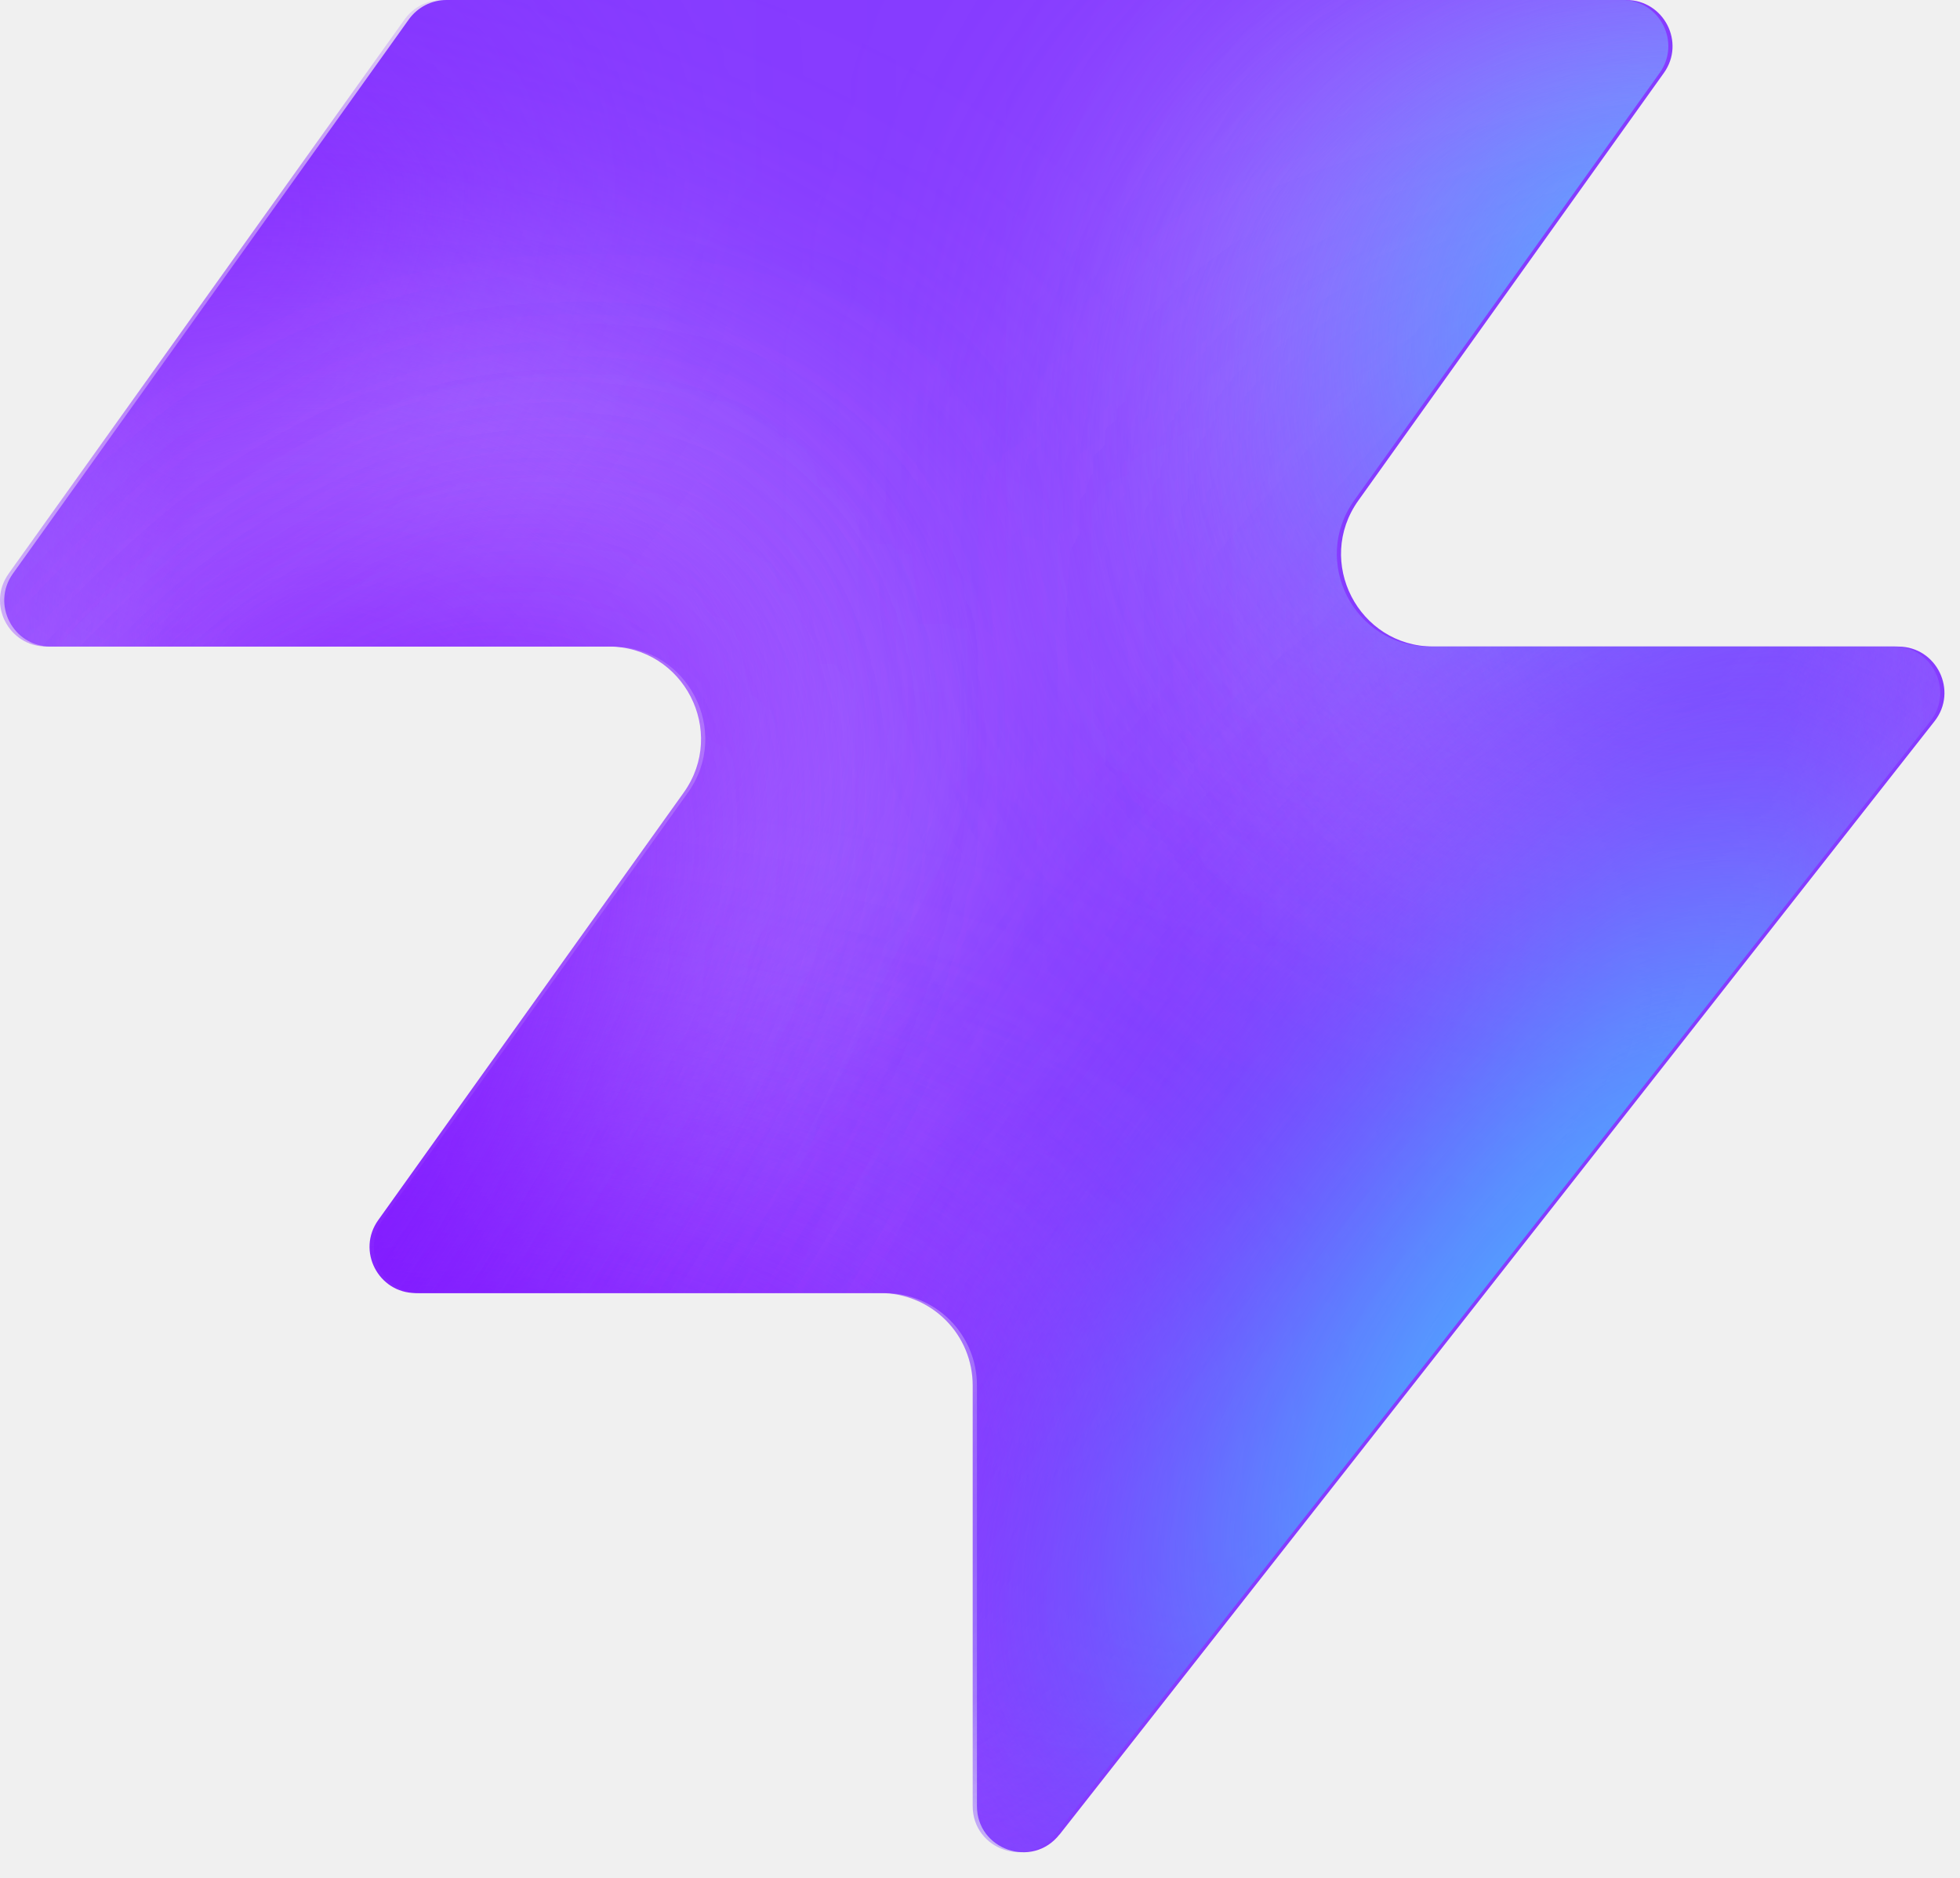
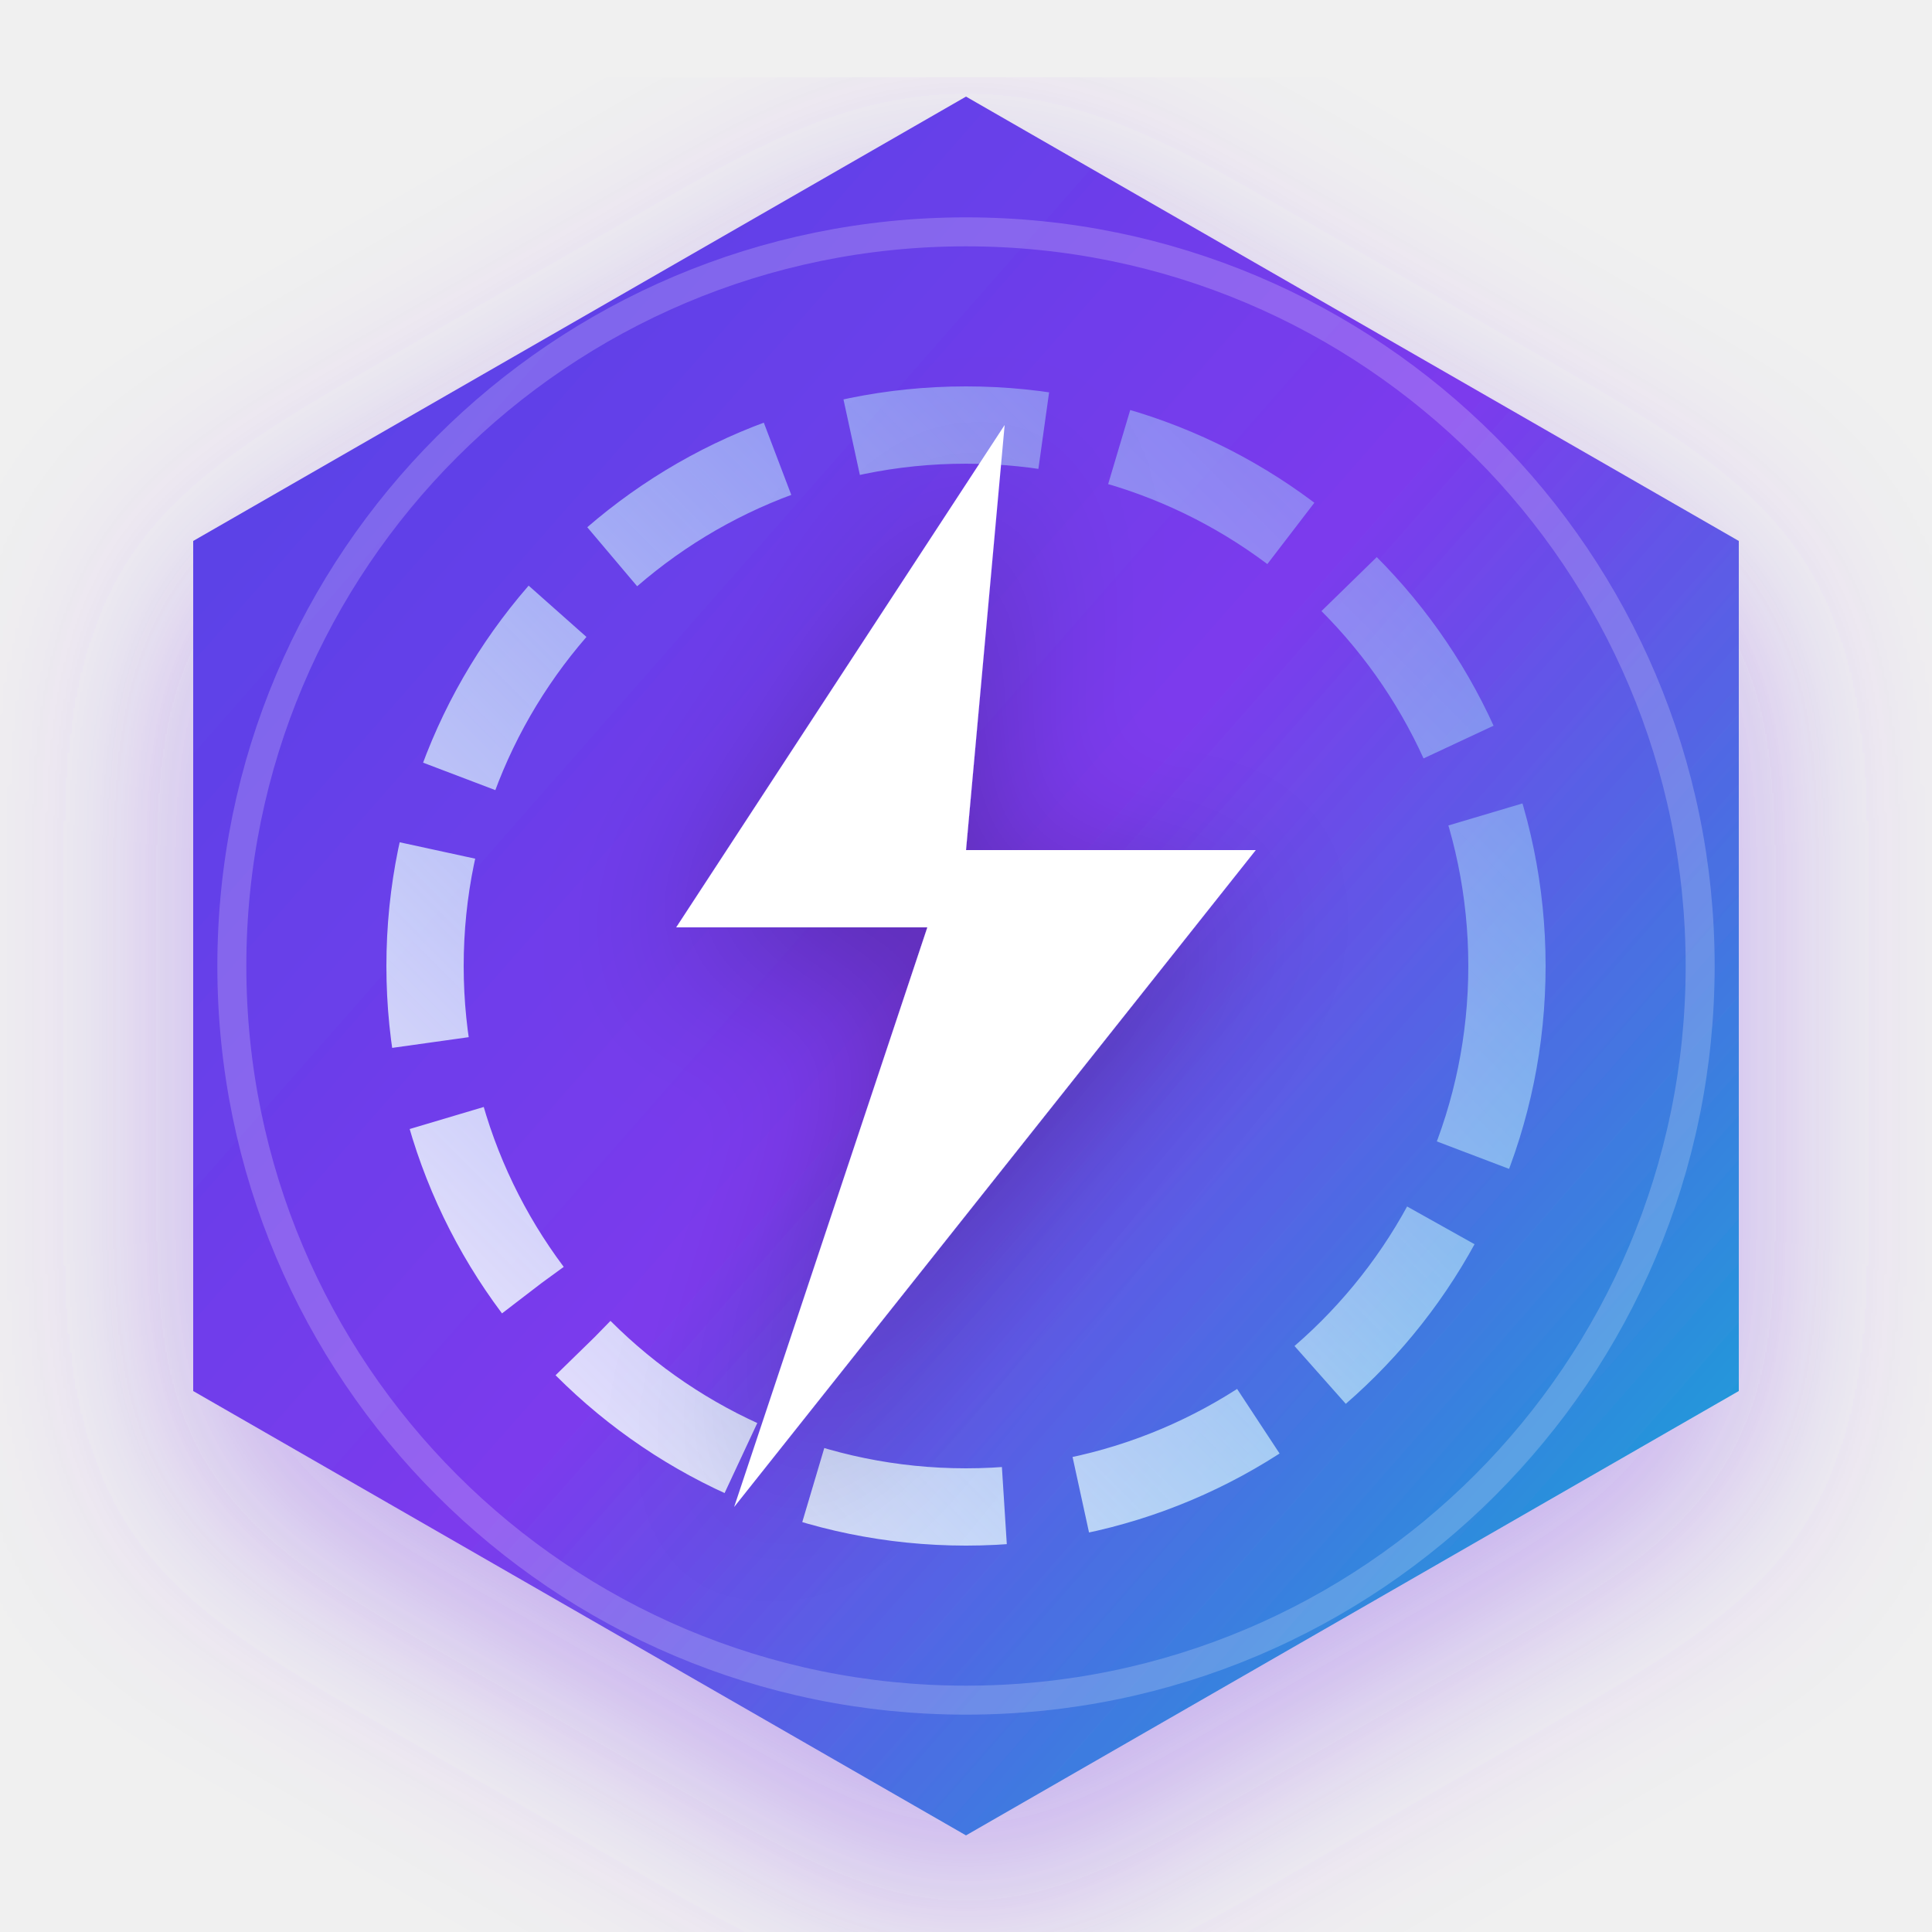
- <svg xmlns="http://www.w3.org/2000/svg" width="48" height="46" fill="none" viewBox="0 0 48 46">
-   <path fill="#863bff" d="M25.946 44.938c-.664.845-2.021.375-2.021-.698V33.937a2.26 2.26 0 0 0-2.262-2.262H10.287c-.92 0-1.456-1.04-.92-1.788l7.48-10.471c1.07-1.497 0-3.578-1.842-3.578H1.237c-.92 0-1.456-1.04-.92-1.788L10.013.474c.214-.297.556-.474.92-.474h28.894c.92 0 1.456 1.04.92 1.788l-7.48 10.471c-1.07 1.498 0 3.579 1.842 3.579h11.377c.943 0 1.473 1.088.89 1.83L25.947 44.94z" style="fill:#863bff;fill:color(display-p3 .525 .23 1);fill-opacity:1" />
-   <mask id="a" width="48" height="46" x="0" y="0" maskUnits="userSpaceOnUse" style="mask-type:alpha">
-     <path fill="#000" d="M25.842 44.938c-.664.844-2.021.375-2.021-.698V33.937a2.26 2.26 0 0 0-2.262-2.262H10.183c-.92 0-1.456-1.04-.92-1.788l7.48-10.471c1.07-1.498 0-3.579-1.842-3.579H1.133c-.92 0-1.456-1.04-.92-1.787L9.91.473c.214-.297.556-.474.92-.474h28.894c.92 0 1.456 1.04.92 1.788l-7.48 10.471c-1.07 1.498 0 3.578 1.842 3.578h11.377c.943 0 1.473 1.088.89 1.832L25.843 44.94z" style="fill:#000;fill-opacity:1" />
-   </mask>
-   <g mask="url(#a)">
-     <g filter="url(#b)">
-       <ellipse cx="5.508" cy="14.704" fill="#ede6ff" rx="5.508" ry="14.704" style="fill:#ede6ff;fill:color(display-p3 .927 .903 1);fill-opacity:1" transform="matrix(.00324 1 1 -.00324 -4.47 31.516)" />
-     </g>
-     <g filter="url(#c)">
-       <ellipse cx="10.399" cy="29.851" fill="#ede6ff" rx="10.399" ry="29.851" style="fill:#ede6ff;fill:color(display-p3 .927 .903 1);fill-opacity:1" transform="matrix(.00324 1 1 -.00324 -39.328 7.883)" />
-     </g>
-     <g filter="url(#d)">
-       <ellipse cx="5.508" cy="30.487" fill="#7e14ff" rx="5.508" ry="30.487" style="fill:#7e14ff;fill:color(display-p3 .492 .077 1);fill-opacity:1" transform="rotate(89.814 -25.913 -14.639)scale(1 -1)" />
-     </g>
-     <g filter="url(#e)">
-       <ellipse cx="5.508" cy="30.599" fill="#7e14ff" rx="5.508" ry="30.599" style="fill:#7e14ff;fill:color(display-p3 .492 .077 1);fill-opacity:1" transform="rotate(89.814 -32.644 -3.334)scale(1 -1)" />
-     </g>
-     <g filter="url(#f)">
-       <ellipse cx="5.508" cy="30.599" fill="#7e14ff" rx="5.508" ry="30.599" style="fill:#7e14ff;fill:color(display-p3 .492 .077 1);fill-opacity:1" transform="matrix(.00324 1 1 -.00324 -34.34 30.47)" />
-     </g>
-     <g filter="url(#g)">
-       <ellipse cx="14.072" cy="22.078" fill="#ede6ff" rx="14.072" ry="22.078" style="fill:#ede6ff;fill:color(display-p3 .927 .903 1);fill-opacity:1" transform="rotate(93.35 24.506 48.493)scale(-1 1)" />
-     </g>
-     <g filter="url(#h)">
-       <ellipse cx="3.47" cy="21.501" fill="#7e14ff" rx="3.47" ry="21.501" style="fill:#7e14ff;fill:color(display-p3 .492 .077 1);fill-opacity:1" transform="rotate(89.009 28.708 47.59)scale(-1 1)" />
-     </g>
-     <g filter="url(#i)">
-       <ellipse cx="3.47" cy="21.501" fill="#7e14ff" rx="3.47" ry="21.501" style="fill:#7e14ff;fill:color(display-p3 .492 .077 1);fill-opacity:1" transform="rotate(89.009 28.708 47.59)scale(-1 1)" />
-     </g>
-     <g filter="url(#j)">
-       <ellipse cx=".387" cy="8.972" fill="#7e14ff" rx="4.407" ry="29.108" style="fill:#7e14ff;fill:color(display-p3 .492 .077 1);fill-opacity:1" transform="rotate(39.51 .387 8.972)" />
-     </g>
-     <g filter="url(#k)">
-       <ellipse cx="47.523" cy="-6.092" fill="#7e14ff" rx="4.407" ry="29.108" style="fill:#7e14ff;fill:color(display-p3 .492 .077 1);fill-opacity:1" transform="rotate(37.892 47.523 -6.092)" />
-     </g>
-     <g filter="url(#l)">
-       <ellipse cx="41.412" cy="6.333" fill="#47bfff" rx="5.971" ry="9.665" style="fill:#47bfff;fill:color(display-p3 .28 .748 1);fill-opacity:1" transform="rotate(37.892 41.412 6.333)" />
-     </g>
-     <g filter="url(#m)">
-       <ellipse cx="-1.879" cy="38.332" fill="#7e14ff" rx="4.407" ry="29.108" style="fill:#7e14ff;fill:color(display-p3 .492 .077 1);fill-opacity:1" transform="rotate(37.892 -1.88 38.332)" />
-     </g>
-     <g filter="url(#n)">
-       <ellipse cx="-1.879" cy="38.332" fill="#7e14ff" rx="4.407" ry="29.108" style="fill:#7e14ff;fill:color(display-p3 .492 .077 1);fill-opacity:1" transform="rotate(37.892 -1.88 38.332)" />
-     </g>
-     <g filter="url(#o)">
-       <ellipse cx="35.651" cy="29.907" fill="#7e14ff" rx="4.407" ry="29.108" style="fill:#7e14ff;fill:color(display-p3 .492 .077 1);fill-opacity:1" transform="rotate(37.892 35.651 29.907)" />
-     </g>
-     <g filter="url(#p)">
-       <ellipse cx="38.418" cy="32.4" fill="#47bfff" rx="5.971" ry="15.297" style="fill:#47bfff;fill:color(display-p3 .28 .748 1);fill-opacity:1" transform="rotate(37.892 38.418 32.4)" />
-     </g>
-   </g>
+ <svg xmlns="http://www.w3.org/2000/svg" viewBox="0 0 100 100" width="100" height="100" fill="none">
  <defs>
-     <filter id="b" width="60.045" height="41.654" x="-19.77" y="16.149" color-interpolation-filters="sRGB" filterUnits="userSpaceOnUse">
-       <feFlood flood-opacity="0" result="BackgroundImageFix" />
-       <feBlend in="SourceGraphic" in2="BackgroundImageFix" result="shape" />
-       <feGaussianBlur result="effect1_foregroundBlur_2002_17158" stdDeviation="7.659" />
-     </filter>
-     <filter id="c" width="90.34" height="51.437" x="-54.613" y="-7.533" color-interpolation-filters="sRGB" filterUnits="userSpaceOnUse">
-       <feFlood flood-opacity="0" result="BackgroundImageFix" />
-       <feBlend in="SourceGraphic" in2="BackgroundImageFix" result="shape" />
-       <feGaussianBlur result="effect1_foregroundBlur_2002_17158" stdDeviation="7.659" />
-     </filter>
-     <filter id="d" width="79.355" height="29.4" x="-49.64" y="2.03" color-interpolation-filters="sRGB" filterUnits="userSpaceOnUse">
-       <feFlood flood-opacity="0" result="BackgroundImageFix" />
-       <feBlend in="SourceGraphic" in2="BackgroundImageFix" result="shape" />
-       <feGaussianBlur result="effect1_foregroundBlur_2002_17158" stdDeviation="4.596" />
-     </filter>
-     <filter id="e" width="79.579" height="29.4" x="-45.045" y="20.029" color-interpolation-filters="sRGB" filterUnits="userSpaceOnUse">
-       <feFlood flood-opacity="0" result="BackgroundImageFix" />
-       <feBlend in="SourceGraphic" in2="BackgroundImageFix" result="shape" />
-       <feGaussianBlur result="effect1_foregroundBlur_2002_17158" stdDeviation="4.596" />
-     </filter>
-     <filter id="f" width="79.579" height="29.4" x="-43.513" y="21.178" color-interpolation-filters="sRGB" filterUnits="userSpaceOnUse">
-       <feFlood flood-opacity="0" result="BackgroundImageFix" />
-       <feBlend in="SourceGraphic" in2="BackgroundImageFix" result="shape" />
-       <feGaussianBlur result="effect1_foregroundBlur_2002_17158" stdDeviation="4.596" />
-     </filter>
-     <filter id="g" width="74.749" height="58.852" x="15.756" y="-17.901" color-interpolation-filters="sRGB" filterUnits="userSpaceOnUse">
-       <feFlood flood-opacity="0" result="BackgroundImageFix" />
-       <feBlend in="SourceGraphic" in2="BackgroundImageFix" result="shape" />
-       <feGaussianBlur result="effect1_foregroundBlur_2002_17158" stdDeviation="7.659" />
-     </filter>
-     <filter id="h" width="61.377" height="25.362" x="23.548" y="2.284" color-interpolation-filters="sRGB" filterUnits="userSpaceOnUse">
-       <feFlood flood-opacity="0" result="BackgroundImageFix" />
-       <feBlend in="SourceGraphic" in2="BackgroundImageFix" result="shape" />
-       <feGaussianBlur result="effect1_foregroundBlur_2002_17158" stdDeviation="4.596" />
-     </filter>
-     <filter id="i" width="61.377" height="25.362" x="23.548" y="2.284" color-interpolation-filters="sRGB" filterUnits="userSpaceOnUse">
-       <feFlood flood-opacity="0" result="BackgroundImageFix" />
-       <feBlend in="SourceGraphic" in2="BackgroundImageFix" result="shape" />
-       <feGaussianBlur result="effect1_foregroundBlur_2002_17158" stdDeviation="4.596" />
-     </filter>
-     <filter id="j" width="56.045" height="63.649" x="-27.636" y="-22.853" color-interpolation-filters="sRGB" filterUnits="userSpaceOnUse">
-       <feFlood flood-opacity="0" result="BackgroundImageFix" />
-       <feBlend in="SourceGraphic" in2="BackgroundImageFix" result="shape" />
-       <feGaussianBlur result="effect1_foregroundBlur_2002_17158" stdDeviation="4.596" />
-     </filter>
-     <filter id="k" width="54.814" height="64.646" x="20.116" y="-38.415" color-interpolation-filters="sRGB" filterUnits="userSpaceOnUse">
-       <feFlood flood-opacity="0" result="BackgroundImageFix" />
-       <feBlend in="SourceGraphic" in2="BackgroundImageFix" result="shape" />
-       <feGaussianBlur result="effect1_foregroundBlur_2002_17158" stdDeviation="4.596" />
-     </filter>
-     <filter id="l" width="33.541" height="35.313" x="24.641" y="-11.323" color-interpolation-filters="sRGB" filterUnits="userSpaceOnUse">
-       <feFlood flood-opacity="0" result="BackgroundImageFix" />
-       <feBlend in="SourceGraphic" in2="BackgroundImageFix" result="shape" />
-       <feGaussianBlur result="effect1_foregroundBlur_2002_17158" stdDeviation="4.596" />
-     </filter>
-     <filter id="m" width="54.814" height="64.646" x="-29.286" y="6.009" color-interpolation-filters="sRGB" filterUnits="userSpaceOnUse">
-       <feFlood flood-opacity="0" result="BackgroundImageFix" />
-       <feBlend in="SourceGraphic" in2="BackgroundImageFix" result="shape" />
-       <feGaussianBlur result="effect1_foregroundBlur_2002_17158" stdDeviation="4.596" />
-     </filter>
-     <filter id="n" width="54.814" height="64.646" x="-29.286" y="6.009" color-interpolation-filters="sRGB" filterUnits="userSpaceOnUse">
-       <feFlood flood-opacity="0" result="BackgroundImageFix" />
-       <feBlend in="SourceGraphic" in2="BackgroundImageFix" result="shape" />
-       <feGaussianBlur result="effect1_foregroundBlur_2002_17158" stdDeviation="4.596" />
-     </filter>
-     <filter id="o" width="54.814" height="64.646" x="8.244" y="-2.416" color-interpolation-filters="sRGB" filterUnits="userSpaceOnUse">
-       <feFlood flood-opacity="0" result="BackgroundImageFix" />
-       <feBlend in="SourceGraphic" in2="BackgroundImageFix" result="shape" />
-       <feGaussianBlur result="effect1_foregroundBlur_2002_17158" stdDeviation="4.596" />
-     </filter>
-     <filter id="p" width="39.409" height="43.623" x="18.713" y="10.588" color-interpolation-filters="sRGB" filterUnits="userSpaceOnUse">
-       <feFlood flood-opacity="0" result="BackgroundImageFix" />
-       <feBlend in="SourceGraphic" in2="BackgroundImageFix" result="shape" />
-       <feGaussianBlur result="effect1_foregroundBlur_2002_17158" stdDeviation="4.596" />
+     <linearGradient id="bgGrad" x1="0%" y1="0%" x2="100%" y2="100%">
+       <stop offset="0%" stop-color="#4f46e5" />
+       <stop offset="50%" stop-color="#7c3aed" />
+       <stop offset="100%" stop-color="#06b6d4" />
+     </linearGradient>
+     <linearGradient id="accentGrad" x1="0%" y1="100%" x2="100%" y2="0%">
+       <stop offset="0%" stop-color="#ffffff" stop-opacity="0.9" />
+       <stop offset="100%" stop-color="#a5f3fc" stop-opacity="0.3" />
+     </linearGradient>
+     <filter id="glow" x="-20%" y="-20%" width="140%" height="140%">
+       <feDropShadow dx="0" dy="4" stdDeviation="6" flood-color="#7c3aed" flood-opacity="0.4" />
    </filter>
  </defs>
+   <path d="M50 5 L90 28 L90 72 L50 95 L10 72 L10 28 Z" fill="url(#bgGrad)" filter="url(#glow)" />
+   <circle cx="50" cy="50" r="28" stroke="url(#accentGrad)" stroke-width="4" stroke-dasharray="10 4" />
+   <path d="M52 22 L35 48 L48 48 L38 78 L65 44 L50 44 Z" fill="#ffffff" filter="drop-shadow(0px 2px 4px rgba(0,0,0,0.25))" />
+   <path d="M50 12 A38 38 0 0 1 88 50 A38 38 0 0 1 50 88 A38 38 0 0 1 12 50 A38 38 0 0 1 50 12" stroke="#ffffff" stroke-width="1.5" stroke-opacity="0.2" />
</svg>
